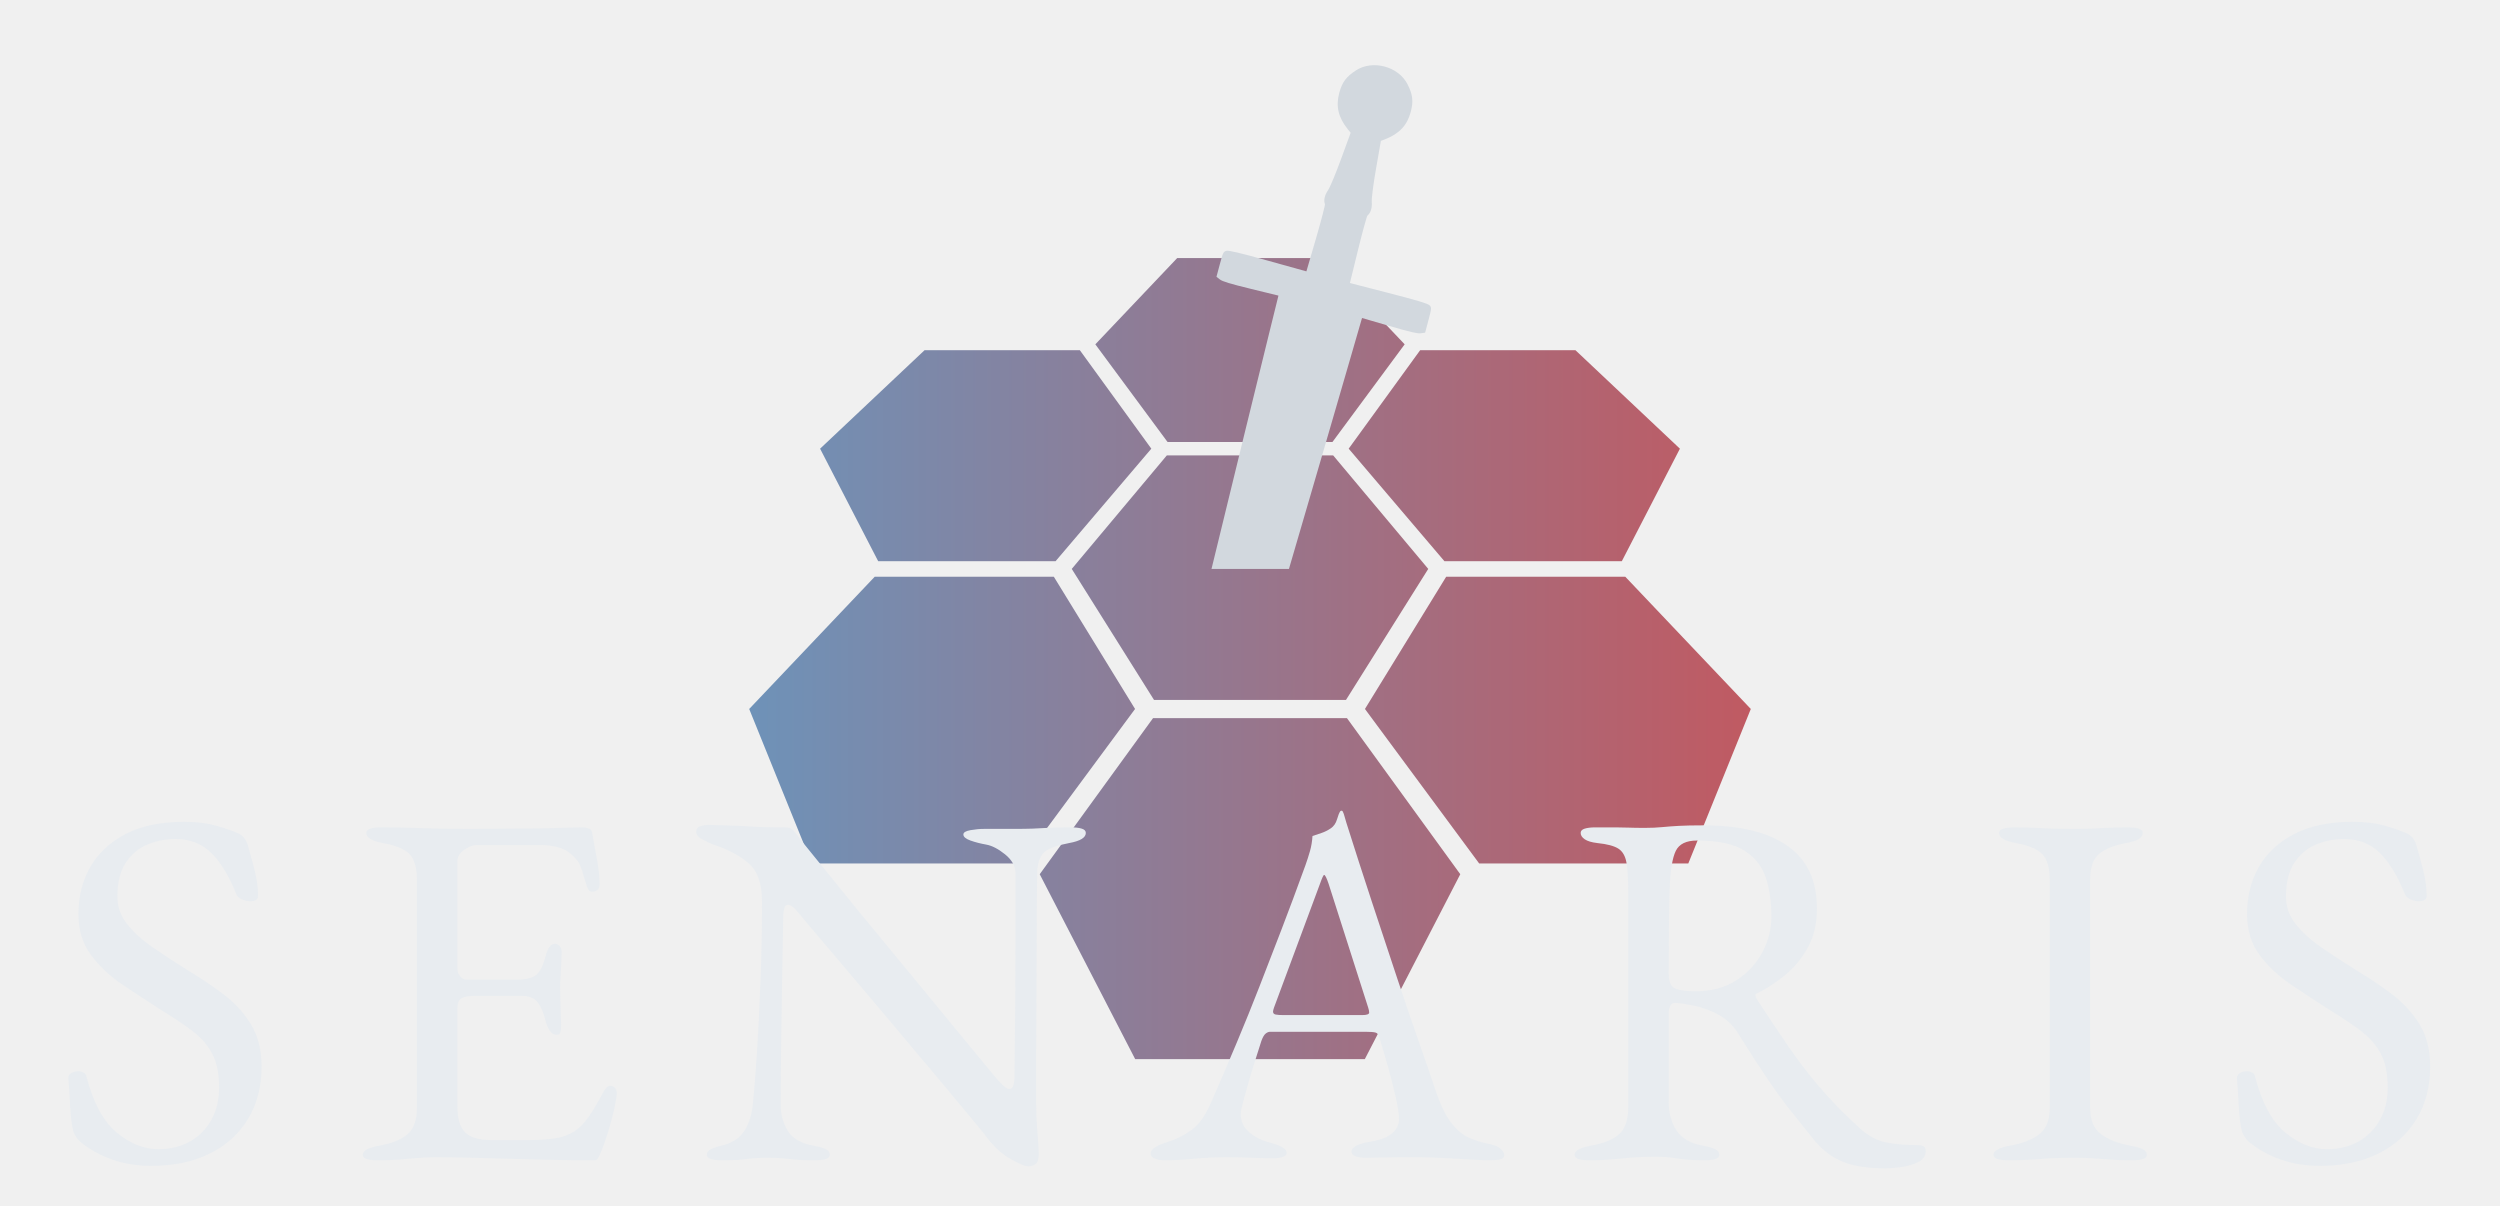
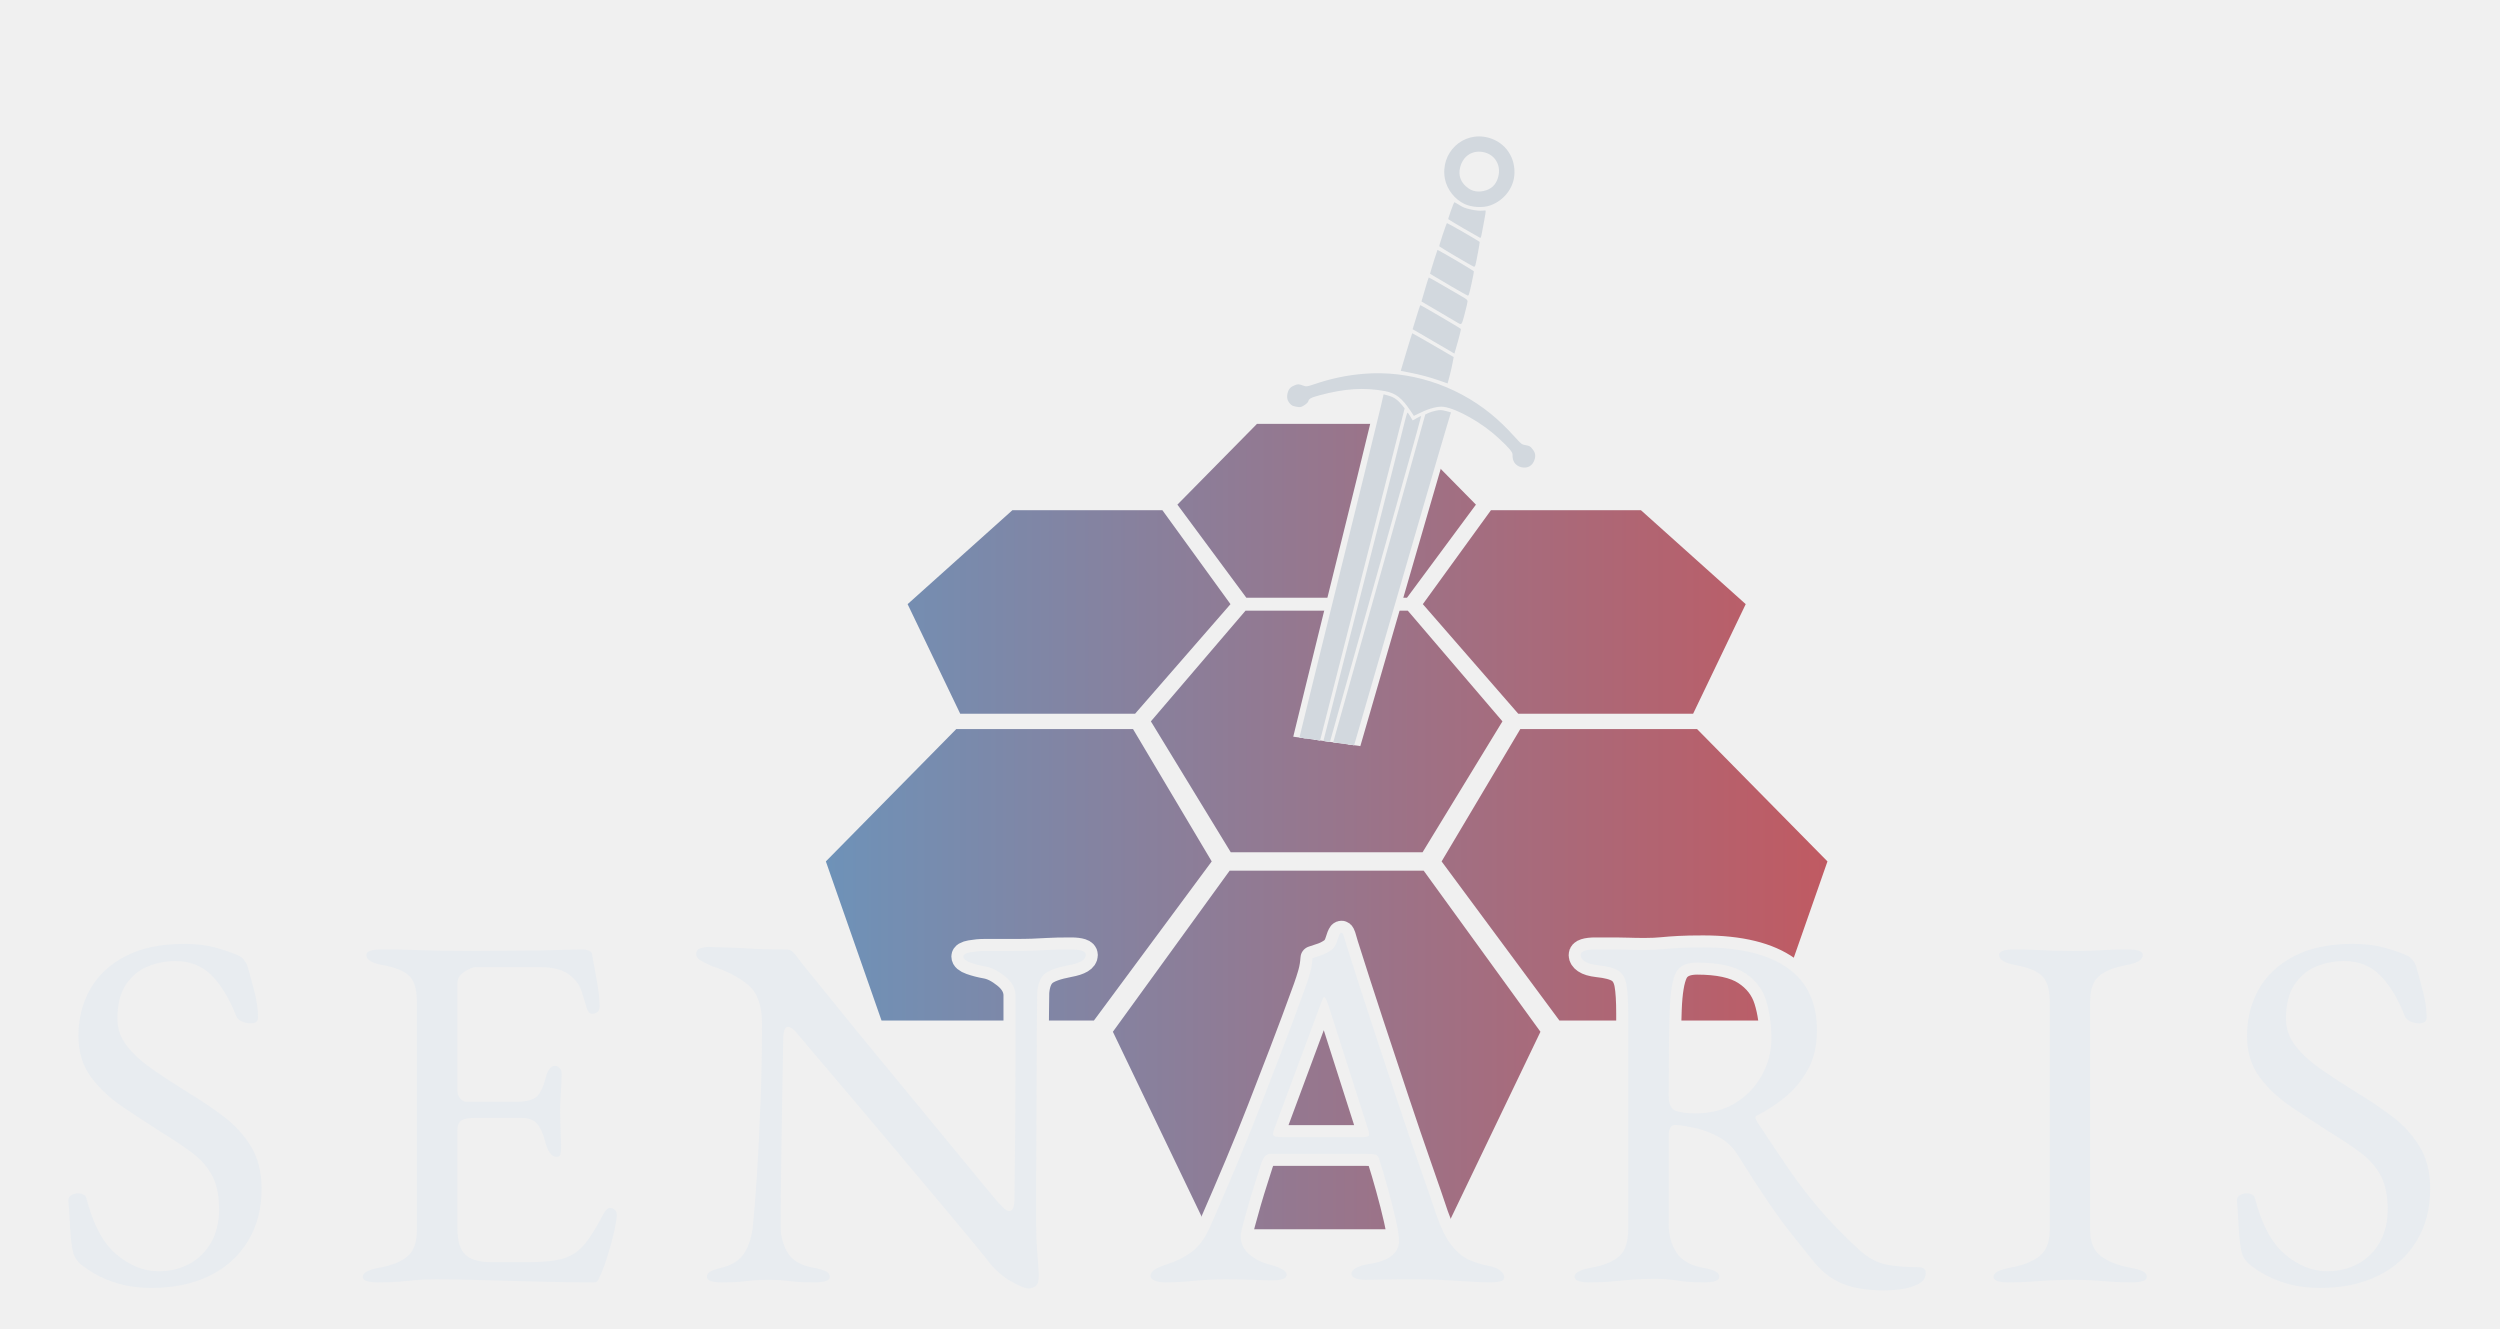
- <svg xmlns="http://www.w3.org/2000/svg" viewBox="-624.0 -284.0 1248.0 602.0" width="1248" height="602">
+ <svg xmlns="http://www.w3.org/2000/svg" viewBox="-624.0 -336.0 1248.0 662.8" width="1248" height="663">
  <clipPath id="ground">
-     <rect x="-624.0" y="-284.0" width="1248.0" height="284.0" />
+     <polygon points="-4000.0,-552.2 4000.0,572.2 4000.0,-4000.0 -4000.0,-4000.0" />
  </clipPath>
  <linearGradient id="sweep" gradientUnits="userSpaceOnUse" x1="-250.0" y1="0" x2="250.0" y2="0">
    <stop offset="0.00" stop-color="#6e92b8" />
    <stop offset="1.00" stop-color="#c05a62" />
  </linearGradient>
-   <g id="tiles">
-     <polygon points="104.97,152.41 57.32,244.71 -57.32,244.71 -104.97,152.41 -48.40,74.49 48.40,74.49" fill="url(#sweep)" />
-     <polygon points="250.00,69.92 218.80,147.04 114.40,147.04 57.38,69.92 97.94,3.89 187.33,3.89" fill="url(#sweep)" />
-     <polygon points="-57.38,69.92 -114.40,147.04 -218.80,147.04 -250.00,69.92 -187.33,3.89 -97.94,3.89" fill="url(#sweep)" />
-     <polygon points="88.98,0.00 47.92,65.40 -47.92,65.40 -88.98,0.00 -41.52,-56.66 41.52,-56.66" fill="url(#sweep)" />
-     <polygon points="214.61,-60.02 185.62,-3.86 97.05,-3.86 49.26,-60.02 84.94,-109.18 162.46,-109.18" fill="url(#sweep)" />
-     <polygon points="-49.26,-60.02 -97.05,-3.86 -185.62,-3.86 -214.61,-60.02 -162.46,-109.18 -84.94,-109.18" fill="url(#sweep)" />
-     <polygon points="77.21,-112.11 41.16,-63.36 -41.16,-63.36 -77.21,-112.11 -36.35,-155.17 36.35,-155.17" fill="url(#sweep)" />
+   <mask id="cut" maskUnits="userSpaceOnUse" x="-624.0" y="-336.0" width="1248.0" height="662.8">
+     <rect x="-624.0" y="-336.0" width="1248.0" height="662.8" fill="#fff" />
+     <g clip-path="url(#ground)">
+       <path d="M 123.31,998.72 C 123.10,998.02 121.75,994.04 120.32,989.89 C 114.62,973.35 108.82,946.13 105.95,922.51 C 104.45,910.17 104.20,902.62 102.35,815.06 C 101.92,794.76 101.25,763.83 100.85,746.35 C 100.46,728.86 99.49,683.79 98.71,646.20 C 97.92,608.61 97.09,570.94 96.86,562.50 C 96.63,554.06 95.95,521.00 95.36,489.04 C 93.54,390.50 91.46,289.68 91.00,277.60 L 90.56,266.08 L 95.54,266.09 C 100.97,266.10 105.30,267.70 110.79,271.74 L 113.76,273.93 L 114.65,346.94 C 115.14,387.10 115.86,444.46 116.25,474.42 C 116.64,504.37 117.44,567.85 118.03,615.50 C 118.62,663.14 119.29,715.11 119.51,730.99 C 121.13,847.69 121.42,861.38 122.54,874.27 C 124.16,892.87 124.38,892.92 126.01,875.00 C 127.41,859.46 128.05,822.40 130.47,616.23 C 131.45,532.40 132.43,453.62 132.64,441.15 C 132.86,428.69 133.38,386.09 133.80,346.49 L 134.57,274.49 L 136.91,272.45 C 138.20,271.33 141.20,269.44 143.57,268.25 C 147.12,266.47 148.81,266.08 152.97,266.08 L 158.05,266.08 L 157.62,280.15 C 157.37,287.89 157.00,302.94 156.79,313.60 C 156.57,324.25 156.07,347.61 155.67,365.50 C 155.28,383.39 154.13,439.64 153.13,490.50 C 151.19,589.19 150.46,624.46 148.76,700.29 C 148.17,726.63 147.18,772.35 146.56,801.90 C 144.57,897.57 144.16,910.31 142.62,922.53 C 139.22,949.64 132.52,979.77 126.26,996.16 C 124.72,1000.19 123.97,1000.85 123.31,998.72 Z M 124.07,820.18 C 123.78,815.55 123.21,781.01 122.80,743.42 C 122.39,705.83 121.73,651.55 121.33,622.81 C 120.58,568.65 119.69,493.41 118.44,379.02 C 118.04,342.43 117.52,304.52 117.27,294.77 C 117.03,285.02 117.09,277.05 117.41,277.05 C 117.74,277.05 119.41,278.43 121.13,280.12 L 124.27,283.20 L 127.54,279.99 C 129.34,278.22 130.95,276.92 131.11,277.09 C 131.26,277.27 131.12,299.78 130.80,327.12 C 130.47,354.46 129.84,407.09 129.41,444.08 C 128.97,481.07 128.30,536.33 127.92,566.89 C 127.54,597.44 126.86,653.53 126.42,691.52 C 125.07,806.93 124.65,829.63 124.07,820.18 Z M 5.04,297.98 C 1.89,295.79 0.48,292.72 0.55,288.21 C 0.61,284.44 2.10,281.98 5.92,279.35 C 8.03,277.90 9.04,277.69 12.54,278.00 C 16.63,278.35 16.78,278.30 23.51,273.82 C 37.86,264.28 51.26,257.49 66.76,251.91 C 107.87,237.12 154.67,239.12 195.54,257.41 C 204.82,261.56 213.53,266.39 224.42,273.40 C 231.95,278.26 232.16,278.34 236.11,278.00 C 239.48,277.70 240.53,277.92 242.62,279.36 C 246.53,282.04 247.97,284.47 248.02,288.48 C 248.10,295.26 243.82,299.71 237.23,299.71 C 231.55,299.71 227.51,296.28 226.27,290.42 C 225.71,287.76 221.65,284.91 208.78,278.11 C 189.88,268.13 162.88,261.08 149.84,262.72 C 144.59,263.37 137.30,267.41 129.93,273.75 L 124.26,278.62 L 119.70,274.63 C 108.50,264.85 101.54,261.95 91.13,262.73 C 70.92,264.26 52.45,270.49 30.87,283.06 C 23.33,287.45 21.93,288.80 21.93,291.65 C 21.93,292.49 20.66,294.55 19.11,296.21 C 16.52,298.98 15.93,299.26 11.98,299.52 C 8.30,299.76 7.29,299.54 5.04,297.98 Z M 101.25,220.99 C 101.55,210.61 101.89,202.00 102.02,201.86 C 102.14,201.72 112.26,204.33 124.49,207.66 L 146.73,213.71 L 147.19,219.61 C 147.45,222.86 147.65,228.74 147.66,232.69 L 147.66,239.86 L 139.80,239.27 C 129.84,238.51 119.59,238.51 109.02,239.26 L 100.73,239.85 L 101.25,220.99 Z M 127.19,204.96 C 116.54,202.03 106.37,199.26 104.60,198.81 L 101.39,197.98 L 101.82,185.91 C 102.05,179.26 102.36,173.71 102.50,173.57 C 102.85,173.22 145.70,184.98 146.40,185.63 C 146.71,185.91 146.88,191.58 146.77,198.22 L 146.56,210.29 L 127.19,204.96 Z M 139.99,180.12 C 137.98,179.55 128.76,177.00 119.52,174.46 L 102.70,169.83 L 102.97,157.83 C 103.11,151.23 103.34,145.72 103.47,145.57 C 103.61,145.43 110.56,147.20 118.93,149.50 C 127.29,151.81 136.66,154.34 139.74,155.14 C 144.19,156.29 145.42,156.90 145.76,158.15 C 145.99,159.02 146.18,164.57 146.19,170.50 C 146.20,182.69 146.64,182.00 139.99,180.12 Z M 127.56,148.44 C 119.12,146.12 110.32,143.67 108.00,143.00 L 103.80,141.77 L 103.80,137.95 C 103.81,135.86 104.02,130.42 104.28,125.88 L 104.76,117.62 L 107.02,118.12 C 113.19,119.47 143.59,127.96 144.04,128.45 C 144.33,128.76 144.78,134.37 145.05,140.90 C 145.52,152.06 145.47,152.77 144.23,152.71 C 143.50,152.68 136.00,150.75 127.56,148.44 Z M 123.71,119.18 C 113.96,116.47 105.78,114.06 105.53,113.81 C 105.04,113.32 106.38,90.75 106.93,90.19 C 107.26,89.87 141.68,99.04 142.24,99.60 C 142.54,99.90 144.00,118.34 144.00,121.89 C 144.01,123.70 143.70,124.25 142.73,124.18 C 142.02,124.13 133.47,121.88 123.71,119.18 Z M 124.12,91.10 C 115.00,88.61 107.35,86.40 107.14,86.18 C 106.75,85.80 108.08,69.31 108.53,68.85 C 108.66,68.73 111.13,69.34 114.03,70.23 C 118.42,71.56 120.48,71.76 126.35,71.46 C 130.61,71.24 134.65,70.59 136.54,69.81 C 138.27,69.11 139.85,68.70 140.05,68.90 C 140.26,69.11 140.73,73.51 141.10,78.68 C 141.48,83.85 141.93,89.81 142.11,91.92 C 142.34,94.59 142.17,95.74 141.58,95.69 C 141.10,95.66 133.25,93.59 124.12,91.10 Z M 118.42,67.91 C 108.29,66.15 98.38,58.65 93.92,49.37 C 82.77,26.14 98.84,0.00 124.27,-0.00 C 141.35,-0.00 155.13,11.91 157.98,29.13 C 160.06,41.74 154.03,55.21 142.88,62.89 C 136.64,67.18 126.35,69.30 118.42,67.91 Z M 132.85,51.15 C 139.82,47.67 143.18,42.22 143.24,34.30 C 143.34,22.46 134.43,13.90 122.92,14.77 C 112.27,15.57 105.26,23.38 105.26,34.44 C 105.26,43.09 109.79,49.30 118.34,52.35 C 122.99,54.02 127.93,53.61 132.85,51.15 Z" transform="translate(0,10.00) rotate(15.000) scale(0.516) translate(-124.270,-604.651)" fill="#000" stroke="#000" stroke-width="12.0" stroke-linejoin="round" />
+     </g>
+     <g transform="translate(-638.27,278.80) scale(0.25258,-0.25258)" fill="#000" stroke="#000" stroke-width="47.5" stroke-linejoin="round">
+       <path d="M204 -16Q162 -16 126.5 -3.5Q91 9 63 32Q59 36 55.5 41.0Q52 46 50 52Q45 72 43.5 104.0Q42 136 40 157Q40 164 46.0 167.5Q52 171 60 171Q65 171 70.0 168.5Q75 166 76 160Q96 83 135.5 50.0Q175 17 218 17Q253 17 280.0 32.0Q307 47 322.5 74.5Q338 102 338 139Q338 180 324.5 205.5Q311 231 286.0 250.0Q261 269 225 291Q186 316 148.0 341.5Q110 367 85.0 400.5Q60 434 60 482Q60 533 83.0 574.0Q106 615 152.5 639.5Q199 664 269 664Q305 664 331.5 656.5Q358 649 374 642Q382 639 387.5 632.0Q393 625 395 617Q401 596 408.0 569.0Q415 542 415 518Q415 507 400 507Q391 507 382.5 511.0Q374 515 372 521Q351 574 323.0 602.0Q295 630 252 630Q222 630 196.0 619.0Q170 608 153.5 583.0Q137 558 137 516Q137 486 156.5 461.5Q176 437 208.0 415.0Q240 393 277 370Q312 349 345.5 324.0Q379 299 400.5 264.5Q422 230 422 180Q422 121 395.0 76.5Q368 32 319.0 8.0Q270 -16 204 -16Z" transform="translate(0.0,0)" />
+       <path d="M66 -5Q53 -5 45.0 -2.5Q37 0 37 6Q37 18 70 24Q108 31 126.0 47.0Q144 63 144 99V549Q144 585 129.5 600.0Q115 615 77 622Q60 625 52.0 630.0Q44 635 44 642Q44 648 52.0 650.5Q60 653 73 653Q111 653 137.5 652.0Q164 651 189.5 650.5Q215 650 250 650Q283 650 319.5 650.5Q356 651 387 651Q421 652 444.5 652.5Q468 653 472 653Q477 653 483.0 651.0Q489 649 490 644Q495 616 500.0 588.5Q505 561 505 541Q505 532 500.5 529.0Q496 526 491 526Q486 526 484.0 528.5Q482 531 480 536Q475 553 470.0 568.5Q465 584 458 591Q444 607 427.0 612.5Q410 618 391 618H260Q252 618 238.0 609.0Q224 600 224 586V374Q224 365 229.5 358.5Q235 352 242 352H341Q370 352 381.0 362.5Q392 373 399 401Q405 423 417 423Q421 423 425.5 419.0Q430 415 430 407Q430 403 429.5 389.0Q429 375 428.0 360.0Q427 345 427 337Q427 327 427.5 310.5Q428 294 428.5 279.0Q429 264 429 260Q429 253 427.5 248.0Q426 243 420 243Q405 243 397 275Q391 298 381.0 309.0Q371 320 351 320H258Q241 320 232.5 315.5Q224 311 224 294V102Q224 64 240.0 49.5Q256 35 290 35H364Q396 35 417.5 38.5Q439 42 455 52Q471 63 483.5 81.0Q496 99 512 129Q515 135 519.0 139.0Q523 143 528 142Q533 141 536.0 137.5Q539 134 539 128Q539 119 534.0 96.5Q529 74 521.5 50.0Q514 26 508 12Q505 5 502.5 0.0Q500 -5 494 -5Q446 -5 405.0 -4.0Q364 -3 327.0 -2.0Q290 -1 254.5 0.0Q219 1 181 1Q159 1 143.0 -0.5Q127 -2 110.0 -3.5Q93 -5 66 -5Z" transform="translate(585.0,0)" />
+       <path d="M668 -17Q659 -17 632.5 -2.0Q606 13 582 46Q578 51 557.5 76.0Q537 101 505.5 138.5Q474 176 437.0 220.0Q400 264 363.0 308.0Q326 352 294.0 389.5Q262 427 240.5 452.5Q219 478 214 484Q207 493 202.0 496.5Q197 500 193 500Q188 500 186.0 492.5Q184 485 184 479Q183 430 182.0 366.0Q181 302 180.0 234.0Q179 166 179 104Q179 77 192.5 54.0Q206 31 243 24Q260 21 268.0 17.0Q276 13 276 6Q276 0 268.0 -2.5Q260 -5 247 -5Q220 -5 206.5 -3.5Q193 -2 182.5 -1.0Q172 0 153 0Q135 0 125.0 -1.0Q115 -2 102.0 -3.5Q89 -5 62 -5Q49 -5 41.0 -2.5Q33 0 33 6Q33 13 41.0 17.0Q49 21 66 25Q95 33 108.0 54.5Q121 76 124 107Q128 145 132.0 207.5Q136 270 139.0 347.5Q142 425 142 507Q142 560 114.5 583.0Q87 606 43 620Q39 622 25.5 628.5Q12 635 12 644Q12 653 21.0 655.5Q30 658 35 658Q64 657 82.0 656.5Q100 656 114.0 655.0Q128 654 145.0 653.5Q162 653 189 653Q198 653 203.0 648.0Q208 643 213 636Q217 630 239.5 602.5Q262 575 295.5 533.5Q329 492 369.0 443.5Q409 395 449.0 346.5Q489 298 523.0 256.5Q557 215 579.5 188.0Q602 161 606 156Q610 152 617.5 144.0Q625 136 631 136Q640 136 641 157Q641 171 641.5 210.5Q642 250 642.5 306.5Q643 363 643.0 429.0Q643 495 643 564Q642 584 622.0 600.0Q602 616 585 619Q568 622 554.0 627.0Q540 632 540 639Q540 645 554.0 647.5Q568 650 581 650Q591 650 600.5 650.0Q610 650 619.5 650.0Q629 650 638 650Q662 650 676.0 650.5Q690 651 706.5 652.0Q723 653 753 653Q766 653 774.0 650.5Q782 648 782 642Q782 628 749 622Q712 615 700.0 604.0Q688 593 686 568Q686 563 685.5 529.0Q685 495 685.0 443.0Q685 391 684.5 331.0Q684 271 684.0 211.5Q684 152 684 105Q684 81 685.5 61.5Q687 42 688.0 28.5Q689 15 689 8Q689 -8 682.5 -12.5Q676 -17 668 -17Z" transform="translate(1269.0,0)" />
+       <path d="M27 -5Q14 -5 6.0 -1.5Q-2 2 -2 8Q-2 15 6.5 20.5Q15 26 31 31Q57 39 79.0 55.0Q101 71 117 108Q145 172 168.5 228.0Q192 284 213.0 338.0Q234 392 256.5 450.5Q279 509 304 578Q309 592 313.0 606.0Q317 620 318 636Q327 639 336.0 642.0Q345 645 354 651Q363 657 366.5 669.0Q370 681 373 685Q374 686 375.5 686.0Q377 686 378 684Q380 680 381.5 674.0Q383 668 385 662Q409 586 435.0 507.0Q461 428 485.5 354.5Q510 281 530.5 222.5Q551 164 563 128Q577 88 593.0 68.0Q609 48 626.5 40.0Q644 32 664 28Q681 25 689.0 18.5Q697 12 697 5Q697 -1 689.0 -3.0Q681 -5 668 -5Q654 -5 630.0 -3.5Q606 -2 579.0 -0.5Q552 1 529 1Q510 1 490.0 1.0Q470 1 453.0 0.5Q436 0 424 0Q411 0 403.0 3.0Q395 6 395 12Q395 19 405.0 24.0Q415 29 428 31Q461 36 475.0 48.0Q489 60 489 76Q489 91 482.5 119.5Q476 148 467.0 180.5Q458 213 450 238Q448 246 442.5 247.5Q437 249 423 249H234Q230 249 225.5 245.5Q221 242 217 231Q214 221 207.0 199.5Q200 178 193.0 154.0Q186 130 181.0 111.0Q176 92 176 87Q176 65 193.0 50.5Q210 36 234 30Q267 21 267 10Q267 4 259.0 1.5Q251 -1 238 -1Q225 -1 200.0 0.0Q175 1 147 1Q114 1 83.0 -2.0Q52 -5 27 -5ZM261 282H416Q430 282 430 287Q430 289 429.5 291.5Q429 294 428 297L350 541Q344 559 341 559Q339 559 333 542L242 297Q240 291 240 289Q240 284 245.5 283.0Q251 282 261 282Z" transform="translate(2181.0,0)" />
+       <path d="M637 -21Q609 -21 584.0 -16.5Q559 -12 538.0 0.0Q517 12 499 33Q475 63 453.0 90.5Q431 118 406.5 154.0Q382 190 347 246Q332 271 304 285Q282 296 260.5 300.5Q239 305 225 306Q217 307 213.5 301.0Q210 295 210 286V110Q210 78 225.0 54.5Q240 31 277 24Q294 21 302.0 17.0Q310 13 310 6Q310 0 302.0 -2.5Q294 -5 281 -5Q254 -5 239.5 -3.0Q225 -1 213.5 0.5Q202 2 183 2Q158 2 138.5 0.5Q119 -1 99.5 -3.0Q80 -5 53 -5Q40 -5 32.0 -2.5Q24 0 24 6Q24 18 57 24Q95 31 112.5 47.0Q130 63 130 100V526Q130 564 126.5 583.5Q123 603 110.5 611.0Q98 619 69 622Q52 624 44.0 629.5Q36 635 36 642Q36 648 44.0 650.5Q52 653 65 653Q92 653 105.5 653.0Q119 653 131.0 652.5Q143 652 163 652Q182 652 197.0 653.5Q212 655 230.5 656.0Q249 657 278 657Q388 657 445.5 616.0Q503 575 503 493Q503 448 485.0 415.5Q467 383 440.0 361.0Q413 339 385 325Q381 324 381.5 320.5Q382 317 385 312Q416 265 444.5 223.0Q473 181 507.0 141.0Q541 101 588 58Q614 35 641.0 30.0Q668 25 703 25Q718 25 718 14Q718 -1 703.0 -8.5Q688 -16 669.0 -18.5Q650 -21 637 -21ZM263 329Q309 329 342.5 350.0Q376 371 394.5 405.0Q413 439 413 477Q413 518 402.5 552.0Q392 586 360.5 606.5Q329 627 266 627Q234 627 224.0 606.5Q214 586 212 534Q211 509 210.5 466.5Q210 424 210 364Q210 339 224.0 334.0Q238 329 263 329Z" transform="translate(2993.0,0)" />
+       <path d="M48 -5Q35 -5 27.0 -2.5Q19 0 19 6Q19 18 52 24Q90 31 110.0 47.0Q130 63 130 98V550Q130 585 115.5 600.0Q101 615 63 622Q30 628 30 642Q30 648 38.0 650.5Q46 653 59 653Q86 653 103.5 652.0Q121 651 137.0 650.5Q153 650 176 650Q198 650 212.0 650.5Q226 651 242.0 652.0Q258 653 285 653Q298 653 306.0 650.5Q314 648 314 642Q314 635 306.0 630.0Q298 625 281 622Q244 615 227.0 600.0Q210 585 210 550V98Q210 63 231.0 47.0Q252 31 289 24Q306 21 314.0 17.0Q322 13 322 6Q322 0 314.0 -2.5Q306 -5 293 -5Q266 -5 248.5 -3.5Q231 -2 215.0 -1.0Q199 0 176 0Q151 0 132.5 -1.0Q114 -2 94.5 -3.5Q75 -5 48 -5Z" transform="translate(3826.0,0)" />
+       <path d="M204 -16Q162 -16 126.5 -3.5Q91 9 63 32Q59 36 55.5 41.0Q52 46 50 52Q45 72 43.5 104.0Q42 136 40 157Q40 164 46.0 167.5Q52 171 60 171Q65 171 70.0 168.5Q75 166 76 160Q96 83 135.5 50.0Q175 17 218 17Q253 17 280.0 32.0Q307 47 322.5 74.5Q338 102 338 139Q338 180 324.5 205.5Q311 231 286.0 250.0Q261 269 225 291Q186 316 148.0 341.5Q110 367 85.0 400.5Q60 434 60 482Q60 533 83.0 574.0Q106 615 152.5 639.5Q199 664 269 664Q305 664 331.5 656.5Q358 649 374 642Q382 639 387.5 632.0Q393 625 395 617Q401 596 408.0 569.0Q415 542 415 518Q415 507 400 507Q391 507 382.5 511.0Q374 515 372 521Q351 574 323.0 602.0Q295 630 252 630Q222 630 196.0 619.0Q170 608 153.5 583.0Q137 558 137 516Q137 486 156.5 461.5Q176 437 208.0 415.0Q240 393 277 370Q312 349 345.5 324.0Q379 299 400.5 264.5Q422 230 422 180Q422 121 395.0 76.5Q368 32 319.0 8.0Q270 -16 204 -16Z" transform="translate(4286.0,0)" />
+     </g>
+   </mask>
+   <g id="emblem" transform="translate(38.27,24.00)">
+     <g id="tiles" mask="url(#cut)">
+       <polygon points="106.72,154.96 59.39,253.54 -59.39,253.54 -106.72,154.96 -48.44,74.55 48.44,74.55" fill="url(#sweep)" />
+       <polygon points="250.00,69.92 222.22,149.34 116.18,149.34 57.38,69.92 96.67,3.84 184.89,3.84" fill="url(#sweep)" />
+       <polygon points="-57.38,69.92 -116.18,149.34 -222.22,149.34 -250.00,69.92 -184.89,3.84 -96.67,3.84" fill="url(#sweep)" />
+       <polygon points="87.75,0.00 47.88,65.34 -47.88,65.34 -87.75,0.00 -40.49,-55.27 40.49,-55.27" fill="url(#sweep)" />
+       <polygon points="209.19,-58.51 182.93,-3.80 95.64,-3.80 48.01,-58.51 82.02,-105.42 156.87,-105.42" fill="url(#sweep)" />
+       <polygon points="-48.01,-58.51 -95.64,-3.80 -182.93,-3.80 -209.19,-58.51 -156.87,-105.42 -82.02,-105.42" fill="url(#sweep)" />
+       <polygon points="74.51,-108.19 40.10,-61.72 -40.10,-61.72 -74.51,-108.19 -34.79,-148.50 34.79,-148.50" fill="url(#sweep)" />
+     </g>
+     <g id="sword" clip-path="url(#ground)">
+       <path d="M 123.31,998.72 C 123.10,998.02 121.75,994.04 120.32,989.89 C 114.62,973.35 108.82,946.13 105.95,922.51 C 104.45,910.17 104.20,902.62 102.35,815.06 C 101.92,794.76 101.25,763.83 100.85,746.35 C 100.46,728.86 99.49,683.79 98.71,646.20 C 97.92,608.61 97.09,570.94 96.86,562.50 C 96.63,554.06 95.95,521.00 95.36,489.04 C 93.54,390.50 91.46,289.68 91.00,277.60 L 90.56,266.08 L 95.54,266.09 C 100.97,266.10 105.30,267.70 110.79,271.74 L 113.76,273.93 L 114.65,346.94 C 115.14,387.10 115.86,444.46 116.25,474.42 C 116.64,504.37 117.44,567.85 118.03,615.50 C 118.62,663.14 119.29,715.11 119.51,730.99 C 121.13,847.69 121.42,861.38 122.54,874.27 C 124.16,892.87 124.38,892.92 126.01,875.00 C 127.41,859.46 128.05,822.40 130.47,616.23 C 131.45,532.40 132.43,453.62 132.64,441.15 C 132.86,428.69 133.38,386.09 133.80,346.49 L 134.57,274.49 L 136.91,272.45 C 138.20,271.33 141.20,269.44 143.57,268.25 C 147.12,266.47 148.81,266.08 152.97,266.08 L 158.05,266.08 L 157.62,280.15 C 157.37,287.89 157.00,302.94 156.79,313.60 C 156.57,324.25 156.07,347.61 155.67,365.50 C 155.28,383.39 154.13,439.64 153.13,490.50 C 151.19,589.19 150.46,624.46 148.76,700.29 C 148.17,726.63 147.18,772.35 146.56,801.90 C 144.57,897.57 144.16,910.31 142.62,922.53 C 139.22,949.64 132.52,979.77 126.26,996.16 C 124.72,1000.19 123.97,1000.85 123.31,998.72 Z M 124.07,820.18 C 123.78,815.55 123.21,781.01 122.80,743.42 C 122.39,705.83 121.73,651.55 121.33,622.81 C 120.58,568.65 119.69,493.41 118.44,379.02 C 118.04,342.43 117.52,304.52 117.27,294.77 C 117.03,285.02 117.09,277.05 117.41,277.05 C 117.74,277.05 119.41,278.43 121.13,280.12 L 124.27,283.20 L 127.54,279.99 C 129.34,278.22 130.95,276.92 131.11,277.09 C 131.26,277.27 131.12,299.78 130.80,327.12 C 130.47,354.46 129.84,407.09 129.41,444.08 C 128.97,481.07 128.30,536.33 127.92,566.89 C 127.54,597.44 126.86,653.53 126.42,691.52 C 125.07,806.93 124.65,829.63 124.07,820.18 Z M 5.04,297.98 C 1.89,295.79 0.48,292.72 0.55,288.21 C 0.61,284.44 2.10,281.98 5.92,279.35 C 8.03,277.90 9.04,277.69 12.54,278.00 C 16.63,278.35 16.78,278.30 23.51,273.82 C 37.86,264.28 51.26,257.49 66.76,251.91 C 107.87,237.12 154.67,239.12 195.54,257.41 C 204.82,261.56 213.53,266.39 224.42,273.40 C 231.95,278.26 232.16,278.34 236.11,278.00 C 239.48,277.70 240.53,277.92 242.62,279.36 C 246.53,282.04 247.97,284.47 248.02,288.48 C 248.10,295.26 243.82,299.71 237.23,299.71 C 231.55,299.71 227.51,296.28 226.27,290.42 C 225.71,287.76 221.65,284.91 208.78,278.11 C 189.88,268.13 162.88,261.08 149.84,262.72 C 144.59,263.37 137.30,267.41 129.93,273.75 L 124.26,278.62 L 119.70,274.63 C 108.50,264.85 101.54,261.95 91.13,262.73 C 70.92,264.26 52.45,270.49 30.87,283.06 C 23.33,287.45 21.93,288.80 21.93,291.65 C 21.93,292.49 20.66,294.55 19.11,296.21 C 16.52,298.98 15.93,299.26 11.98,299.52 C 8.30,299.76 7.29,299.54 5.04,297.98 Z M 101.25,220.99 C 101.55,210.61 101.89,202.00 102.02,201.86 C 102.14,201.72 112.26,204.33 124.49,207.66 L 146.73,213.71 L 147.19,219.61 C 147.45,222.86 147.65,228.74 147.66,232.69 L 147.66,239.86 L 139.80,239.27 C 129.84,238.51 119.59,238.51 109.02,239.26 L 100.73,239.85 L 101.25,220.99 Z M 127.19,204.96 C 116.54,202.03 106.37,199.26 104.60,198.81 L 101.39,197.98 L 101.82,185.91 C 102.05,179.26 102.36,173.71 102.50,173.57 C 102.85,173.22 145.70,184.98 146.40,185.63 C 146.71,185.91 146.88,191.58 146.77,198.22 L 146.56,210.29 L 127.19,204.96 Z M 139.99,180.12 C 137.98,179.55 128.76,177.00 119.52,174.46 L 102.70,169.83 L 102.97,157.83 C 103.11,151.23 103.34,145.72 103.47,145.57 C 103.61,145.43 110.56,147.20 118.93,149.50 C 127.29,151.81 136.66,154.34 139.74,155.14 C 144.19,156.29 145.42,156.90 145.76,158.15 C 145.99,159.02 146.18,164.57 146.19,170.50 C 146.20,182.69 146.64,182.00 139.99,180.12 Z M 127.56,148.44 C 119.12,146.12 110.32,143.67 108.00,143.00 L 103.80,141.77 L 103.80,137.95 C 103.81,135.86 104.02,130.42 104.28,125.88 L 104.76,117.62 L 107.02,118.12 C 113.19,119.47 143.59,127.96 144.04,128.45 C 144.33,128.76 144.78,134.37 145.05,140.90 C 145.52,152.06 145.47,152.77 144.23,152.71 C 143.50,152.68 136.00,150.75 127.56,148.44 Z M 123.71,119.18 C 113.96,116.47 105.78,114.06 105.53,113.81 C 105.04,113.32 106.38,90.75 106.93,90.19 C 107.26,89.87 141.68,99.04 142.24,99.60 C 142.54,99.90 144.00,118.34 144.00,121.89 C 144.01,123.70 143.70,124.25 142.73,124.18 C 142.02,124.13 133.47,121.88 123.71,119.18 Z M 124.12,91.10 C 115.00,88.61 107.35,86.40 107.14,86.18 C 106.75,85.80 108.08,69.31 108.53,68.85 C 108.66,68.73 111.13,69.34 114.03,70.23 C 118.42,71.56 120.48,71.76 126.35,71.46 C 130.61,71.24 134.65,70.59 136.54,69.81 C 138.27,69.11 139.85,68.70 140.05,68.90 C 140.26,69.11 140.73,73.51 141.10,78.68 C 141.48,83.85 141.93,89.81 142.11,91.92 C 142.34,94.59 142.17,95.74 141.58,95.69 C 141.10,95.66 133.25,93.59 124.12,91.10 Z M 118.42,67.91 C 108.29,66.15 98.38,58.65 93.92,49.37 C 82.77,26.14 98.84,0.00 124.27,-0.00 C 141.35,-0.00 155.13,11.91 157.98,29.13 C 160.06,41.74 154.03,55.21 142.88,62.89 C 136.64,67.18 126.35,69.30 118.42,67.91 Z M 132.85,51.15 C 139.82,47.67 143.18,42.22 143.24,34.30 C 143.34,22.46 134.43,13.90 122.92,14.77 C 112.27,15.57 105.26,23.38 105.26,34.44 C 105.26,43.09 109.79,49.30 118.34,52.35 C 122.99,54.02 127.93,53.61 132.85,51.15 Z" transform="translate(0,10.00) rotate(15.000) scale(0.516) translate(-124.270,-604.651)" fill="#d2d8de" />
+     </g>
  </g>
-   <g id="sword" clip-path="url(#ground)">
-     <path d="M 116.21,992.14 C 105.20,978.20 94.34,952.74 90.75,932.46 C 89.36,924.59 87.76,872.46 85.35,756.80 C 84.89,734.78 83.52,673.26 82.30,620.09 C 79.27,487.28 77.31,398.08 76.14,339.30 L 75.15,289.62 L 42.24,290.35 C 17.28,290.90 8.21,290.61 4.67,289.12 L 0.00,287.15 L -0.00,272.03 C -0.00,257.90 0.22,256.78 3.40,255.04 C 5.93,253.66 18.59,253.29 53.02,253.61 L 99.23,254.04 L 100.09,214.25 C 100.56,192.37 100.42,173.79 99.77,172.96 C 97.06,169.46 96.77,162.95 99.04,156.78 C 100.41,153.05 102.65,136.53 104.32,117.82 L 107.21,85.35 L 103.08,82.33 C 88.68,71.80 82.38,60.05 82.44,43.81 C 82.49,31.05 85.41,23.76 94.49,13.71 C 109.94,-3.40 140.81,-3.40 156.27,13.71 C 165.35,23.76 168.27,31.05 168.31,43.81 C 168.37,60.05 162.08,71.80 147.68,82.33 L 143.54,85.35 L 146.44,117.82 C 148.10,136.53 150.34,153.05 151.72,156.78 C 153.99,162.95 153.69,169.46 150.98,172.96 C 150.34,173.79 150.20,192.37 150.67,214.25 L 151.52,254.04 L 197.74,253.61 C 232.17,253.29 244.82,253.66 247.36,255.04 C 250.53,256.78 250.76,257.90 250.76,272.03 L 250.76,287.15 L 246.09,289.12 C 242.54,290.61 233.48,290.90 208.51,290.35 L 175.61,289.62 L 174.62,339.30 C 173.45,398.08 171.49,487.28 168.45,620.09 C 167.24,673.26 165.87,734.78 165.41,756.80 C 163.00,872.46 161.39,924.59 160.00,932.46 C 155.15,959.92 134.61,1000.00 125.38,1000.00 C 123.62,1000.00 119.91,996.81 116.21,992.14 Z" transform="rotate(15.000) scale(0.43) translate(-125.380,-604.651)" fill="#d2d8de" />
-   </g>
-   <g id="wordmark" transform="translate(-600.00,293.96) scale(0.25258,-0.25258)" fill="#e8ecf0">
+   <g id="wordmark" transform="translate(-600.00,302.80) scale(0.25258,-0.25258)" fill="#e8ecf0">
    <path d="M204 -16Q162 -16 126.5 -3.5Q91 9 63 32Q59 36 55.5 41.0Q52 46 50 52Q45 72 43.5 104.0Q42 136 40 157Q40 164 46.0 167.5Q52 171 60 171Q65 171 70.0 168.5Q75 166 76 160Q96 83 135.5 50.0Q175 17 218 17Q253 17 280.0 32.0Q307 47 322.5 74.5Q338 102 338 139Q338 180 324.5 205.5Q311 231 286.0 250.0Q261 269 225 291Q186 316 148.0 341.5Q110 367 85.0 400.5Q60 434 60 482Q60 533 83.0 574.0Q106 615 152.5 639.5Q199 664 269 664Q305 664 331.5 656.5Q358 649 374 642Q382 639 387.5 632.0Q393 625 395 617Q401 596 408.0 569.0Q415 542 415 518Q415 507 400 507Q391 507 382.5 511.0Q374 515 372 521Q351 574 323.0 602.0Q295 630 252 630Q222 630 196.0 619.0Q170 608 153.5 583.0Q137 558 137 516Q137 486 156.5 461.5Q176 437 208.0 415.0Q240 393 277 370Q312 349 345.5 324.0Q379 299 400.5 264.5Q422 230 422 180Q422 121 395.0 76.5Q368 32 319.0 8.0Q270 -16 204 -16Z" transform="translate(0.0,0)" />
    <path d="M66 -5Q53 -5 45.0 -2.5Q37 0 37 6Q37 18 70 24Q108 31 126.0 47.0Q144 63 144 99V549Q144 585 129.5 600.0Q115 615 77 622Q60 625 52.0 630.0Q44 635 44 642Q44 648 52.0 650.5Q60 653 73 653Q111 653 137.5 652.0Q164 651 189.5 650.5Q215 650 250 650Q283 650 319.5 650.5Q356 651 387 651Q421 652 444.5 652.5Q468 653 472 653Q477 653 483.0 651.0Q489 649 490 644Q495 616 500.0 588.5Q505 561 505 541Q505 532 500.5 529.0Q496 526 491 526Q486 526 484.0 528.5Q482 531 480 536Q475 553 470.0 568.5Q465 584 458 591Q444 607 427.0 612.5Q410 618 391 618H260Q252 618 238.0 609.0Q224 600 224 586V374Q224 365 229.5 358.5Q235 352 242 352H341Q370 352 381.0 362.5Q392 373 399 401Q405 423 417 423Q421 423 425.5 419.0Q430 415 430 407Q430 403 429.5 389.0Q429 375 428.0 360.0Q427 345 427 337Q427 327 427.5 310.5Q428 294 428.5 279.0Q429 264 429 260Q429 253 427.5 248.0Q426 243 420 243Q405 243 397 275Q391 298 381.0 309.0Q371 320 351 320H258Q241 320 232.5 315.5Q224 311 224 294V102Q224 64 240.0 49.5Q256 35 290 35H364Q396 35 417.5 38.5Q439 42 455 52Q471 63 483.5 81.0Q496 99 512 129Q515 135 519.0 139.0Q523 143 528 142Q533 141 536.0 137.5Q539 134 539 128Q539 119 534.0 96.5Q529 74 521.5 50.0Q514 26 508 12Q505 5 502.5 0.0Q500 -5 494 -5Q446 -5 405.0 -4.0Q364 -3 327.0 -2.0Q290 -1 254.5 0.0Q219 1 181 1Q159 1 143.0 -0.5Q127 -2 110.0 -3.5Q93 -5 66 -5Z" transform="translate(585.0,0)" />
    <path d="M668 -17Q659 -17 632.5 -2.0Q606 13 582 46Q578 51 557.5 76.0Q537 101 505.5 138.5Q474 176 437.0 220.0Q400 264 363.0 308.0Q326 352 294.0 389.5Q262 427 240.5 452.5Q219 478 214 484Q207 493 202.0 496.5Q197 500 193 500Q188 500 186.0 492.5Q184 485 184 479Q183 430 182.0 366.0Q181 302 180.0 234.0Q179 166 179 104Q179 77 192.5 54.0Q206 31 243 24Q260 21 268.0 17.0Q276 13 276 6Q276 0 268.0 -2.5Q260 -5 247 -5Q220 -5 206.5 -3.5Q193 -2 182.5 -1.0Q172 0 153 0Q135 0 125.0 -1.0Q115 -2 102.0 -3.5Q89 -5 62 -5Q49 -5 41.0 -2.5Q33 0 33 6Q33 13 41.0 17.0Q49 21 66 25Q95 33 108.0 54.5Q121 76 124 107Q128 145 132.0 207.5Q136 270 139.0 347.5Q142 425 142 507Q142 560 114.5 583.0Q87 606 43 620Q39 622 25.5 628.5Q12 635 12 644Q12 653 21.0 655.5Q30 658 35 658Q64 657 82.0 656.5Q100 656 114.0 655.0Q128 654 145.0 653.5Q162 653 189 653Q198 653 203.0 648.0Q208 643 213 636Q217 630 239.5 602.5Q262 575 295.5 533.5Q329 492 369.0 443.5Q409 395 449.0 346.5Q489 298 523.0 256.5Q557 215 579.5 188.0Q602 161 606 156Q610 152 617.5 144.0Q625 136 631 136Q640 136 641 157Q641 171 641.5 210.5Q642 250 642.5 306.5Q643 363 643.0 429.0Q643 495 643 564Q642 584 622.0 600.0Q602 616 585 619Q568 622 554.0 627.0Q540 632 540 639Q540 645 554.0 647.5Q568 650 581 650Q591 650 600.5 650.0Q610 650 619.5 650.0Q629 650 638 650Q662 650 676.0 650.5Q690 651 706.5 652.0Q723 653 753 653Q766 653 774.0 650.5Q782 648 782 642Q782 628 749 622Q712 615 700.0 604.0Q688 593 686 568Q686 563 685.5 529.0Q685 495 685.0 443.0Q685 391 684.5 331.0Q684 271 684.0 211.5Q684 152 684 105Q684 81 685.5 61.5Q687 42 688.0 28.5Q689 15 689 8Q689 -8 682.5 -12.5Q676 -17 668 -17Z" transform="translate(1269.0,0)" />
    <path d="M27 -5Q14 -5 6.0 -1.5Q-2 2 -2 8Q-2 15 6.5 20.5Q15 26 31 31Q57 39 79.0 55.0Q101 71 117 108Q145 172 168.5 228.0Q192 284 213.0 338.0Q234 392 256.5 450.5Q279 509 304 578Q309 592 313.0 606.0Q317 620 318 636Q327 639 336.0 642.0Q345 645 354 651Q363 657 366.5 669.0Q370 681 373 685Q374 686 375.5 686.0Q377 686 378 684Q380 680 381.5 674.0Q383 668 385 662Q409 586 435.0 507.0Q461 428 485.5 354.5Q510 281 530.5 222.5Q551 164 563 128Q577 88 593.0 68.0Q609 48 626.5 40.0Q644 32 664 28Q681 25 689.0 18.5Q697 12 697 5Q697 -1 689.0 -3.0Q681 -5 668 -5Q654 -5 630.0 -3.5Q606 -2 579.0 -0.5Q552 1 529 1Q510 1 490.0 1.0Q470 1 453.0 0.5Q436 0 424 0Q411 0 403.0 3.0Q395 6 395 12Q395 19 405.0 24.0Q415 29 428 31Q461 36 475.0 48.0Q489 60 489 76Q489 91 482.5 119.5Q476 148 467.0 180.5Q458 213 450 238Q448 246 442.5 247.5Q437 249 423 249H234Q230 249 225.5 245.5Q221 242 217 231Q214 221 207.0 199.5Q200 178 193.0 154.0Q186 130 181.0 111.0Q176 92 176 87Q176 65 193.0 50.5Q210 36 234 30Q267 21 267 10Q267 4 259.0 1.5Q251 -1 238 -1Q225 -1 200.0 0.0Q175 1 147 1Q114 1 83.0 -2.0Q52 -5 27 -5ZM261 282H416Q430 282 430 287Q430 289 429.5 291.5Q429 294 428 297L350 541Q344 559 341 559Q339 559 333 542L242 297Q240 291 240 289Q240 284 245.5 283.0Q251 282 261 282Z" transform="translate(2181.0,0)" />
    <path d="M637 -21Q609 -21 584.0 -16.5Q559 -12 538.0 0.0Q517 12 499 33Q475 63 453.0 90.5Q431 118 406.5 154.0Q382 190 347 246Q332 271 304 285Q282 296 260.5 300.5Q239 305 225 306Q217 307 213.5 301.0Q210 295 210 286V110Q210 78 225.0 54.5Q240 31 277 24Q294 21 302.0 17.0Q310 13 310 6Q310 0 302.0 -2.5Q294 -5 281 -5Q254 -5 239.5 -3.0Q225 -1 213.5 0.5Q202 2 183 2Q158 2 138.5 0.5Q119 -1 99.5 -3.0Q80 -5 53 -5Q40 -5 32.0 -2.5Q24 0 24 6Q24 18 57 24Q95 31 112.5 47.0Q130 63 130 100V526Q130 564 126.5 583.5Q123 603 110.5 611.0Q98 619 69 622Q52 624 44.0 629.5Q36 635 36 642Q36 648 44.0 650.5Q52 653 65 653Q92 653 105.5 653.0Q119 653 131.0 652.5Q143 652 163 652Q182 652 197.0 653.5Q212 655 230.5 656.0Q249 657 278 657Q388 657 445.5 616.0Q503 575 503 493Q503 448 485.0 415.5Q467 383 440.0 361.0Q413 339 385 325Q381 324 381.5 320.5Q382 317 385 312Q416 265 444.5 223.0Q473 181 507.0 141.0Q541 101 588 58Q614 35 641.0 30.0Q668 25 703 25Q718 25 718 14Q718 -1 703.0 -8.5Q688 -16 669.0 -18.5Q650 -21 637 -21ZM263 329Q309 329 342.5 350.0Q376 371 394.5 405.0Q413 439 413 477Q413 518 402.5 552.0Q392 586 360.5 606.5Q329 627 266 627Q234 627 224.0 606.5Q214 586 212 534Q211 509 210.5 466.5Q210 424 210 364Q210 339 224.0 334.0Q238 329 263 329Z" transform="translate(2993.0,0)" />
    <path d="M48 -5Q35 -5 27.0 -2.5Q19 0 19 6Q19 18 52 24Q90 31 110.0 47.0Q130 63 130 98V550Q130 585 115.5 600.0Q101 615 63 622Q30 628 30 642Q30 648 38.0 650.5Q46 653 59 653Q86 653 103.5 652.0Q121 651 137.0 650.5Q153 650 176 650Q198 650 212.0 650.5Q226 651 242.0 652.0Q258 653 285 653Q298 653 306.0 650.5Q314 648 314 642Q314 635 306.0 630.0Q298 625 281 622Q244 615 227.0 600.0Q210 585 210 550V98Q210 63 231.0 47.0Q252 31 289 24Q306 21 314.0 17.0Q322 13 322 6Q322 0 314.0 -2.5Q306 -5 293 -5Q266 -5 248.5 -3.5Q231 -2 215.0 -1.0Q199 0 176 0Q151 0 132.5 -1.0Q114 -2 94.5 -3.5Q75 -5 48 -5Z" transform="translate(3826.0,0)" />
    <path d="M204 -16Q162 -16 126.5 -3.5Q91 9 63 32Q59 36 55.5 41.0Q52 46 50 52Q45 72 43.5 104.0Q42 136 40 157Q40 164 46.0 167.5Q52 171 60 171Q65 171 70.0 168.5Q75 166 76 160Q96 83 135.5 50.0Q175 17 218 17Q253 17 280.0 32.0Q307 47 322.5 74.5Q338 102 338 139Q338 180 324.5 205.5Q311 231 286.0 250.0Q261 269 225 291Q186 316 148.0 341.5Q110 367 85.0 400.5Q60 434 60 482Q60 533 83.0 574.0Q106 615 152.5 639.5Q199 664 269 664Q305 664 331.5 656.5Q358 649 374 642Q382 639 387.5 632.0Q393 625 395 617Q401 596 408.0 569.0Q415 542 415 518Q415 507 400 507Q391 507 382.5 511.0Q374 515 372 521Q351 574 323.0 602.0Q295 630 252 630Q222 630 196.0 619.0Q170 608 153.5 583.0Q137 558 137 516Q137 486 156.5 461.5Q176 437 208.0 415.0Q240 393 277 370Q312 349 345.5 324.0Q379 299 400.5 264.5Q422 230 422 180Q422 121 395.0 76.5Q368 32 319.0 8.0Q270 -16 204 -16Z" transform="translate(4286.0,0)" />
  </g>
</svg>
